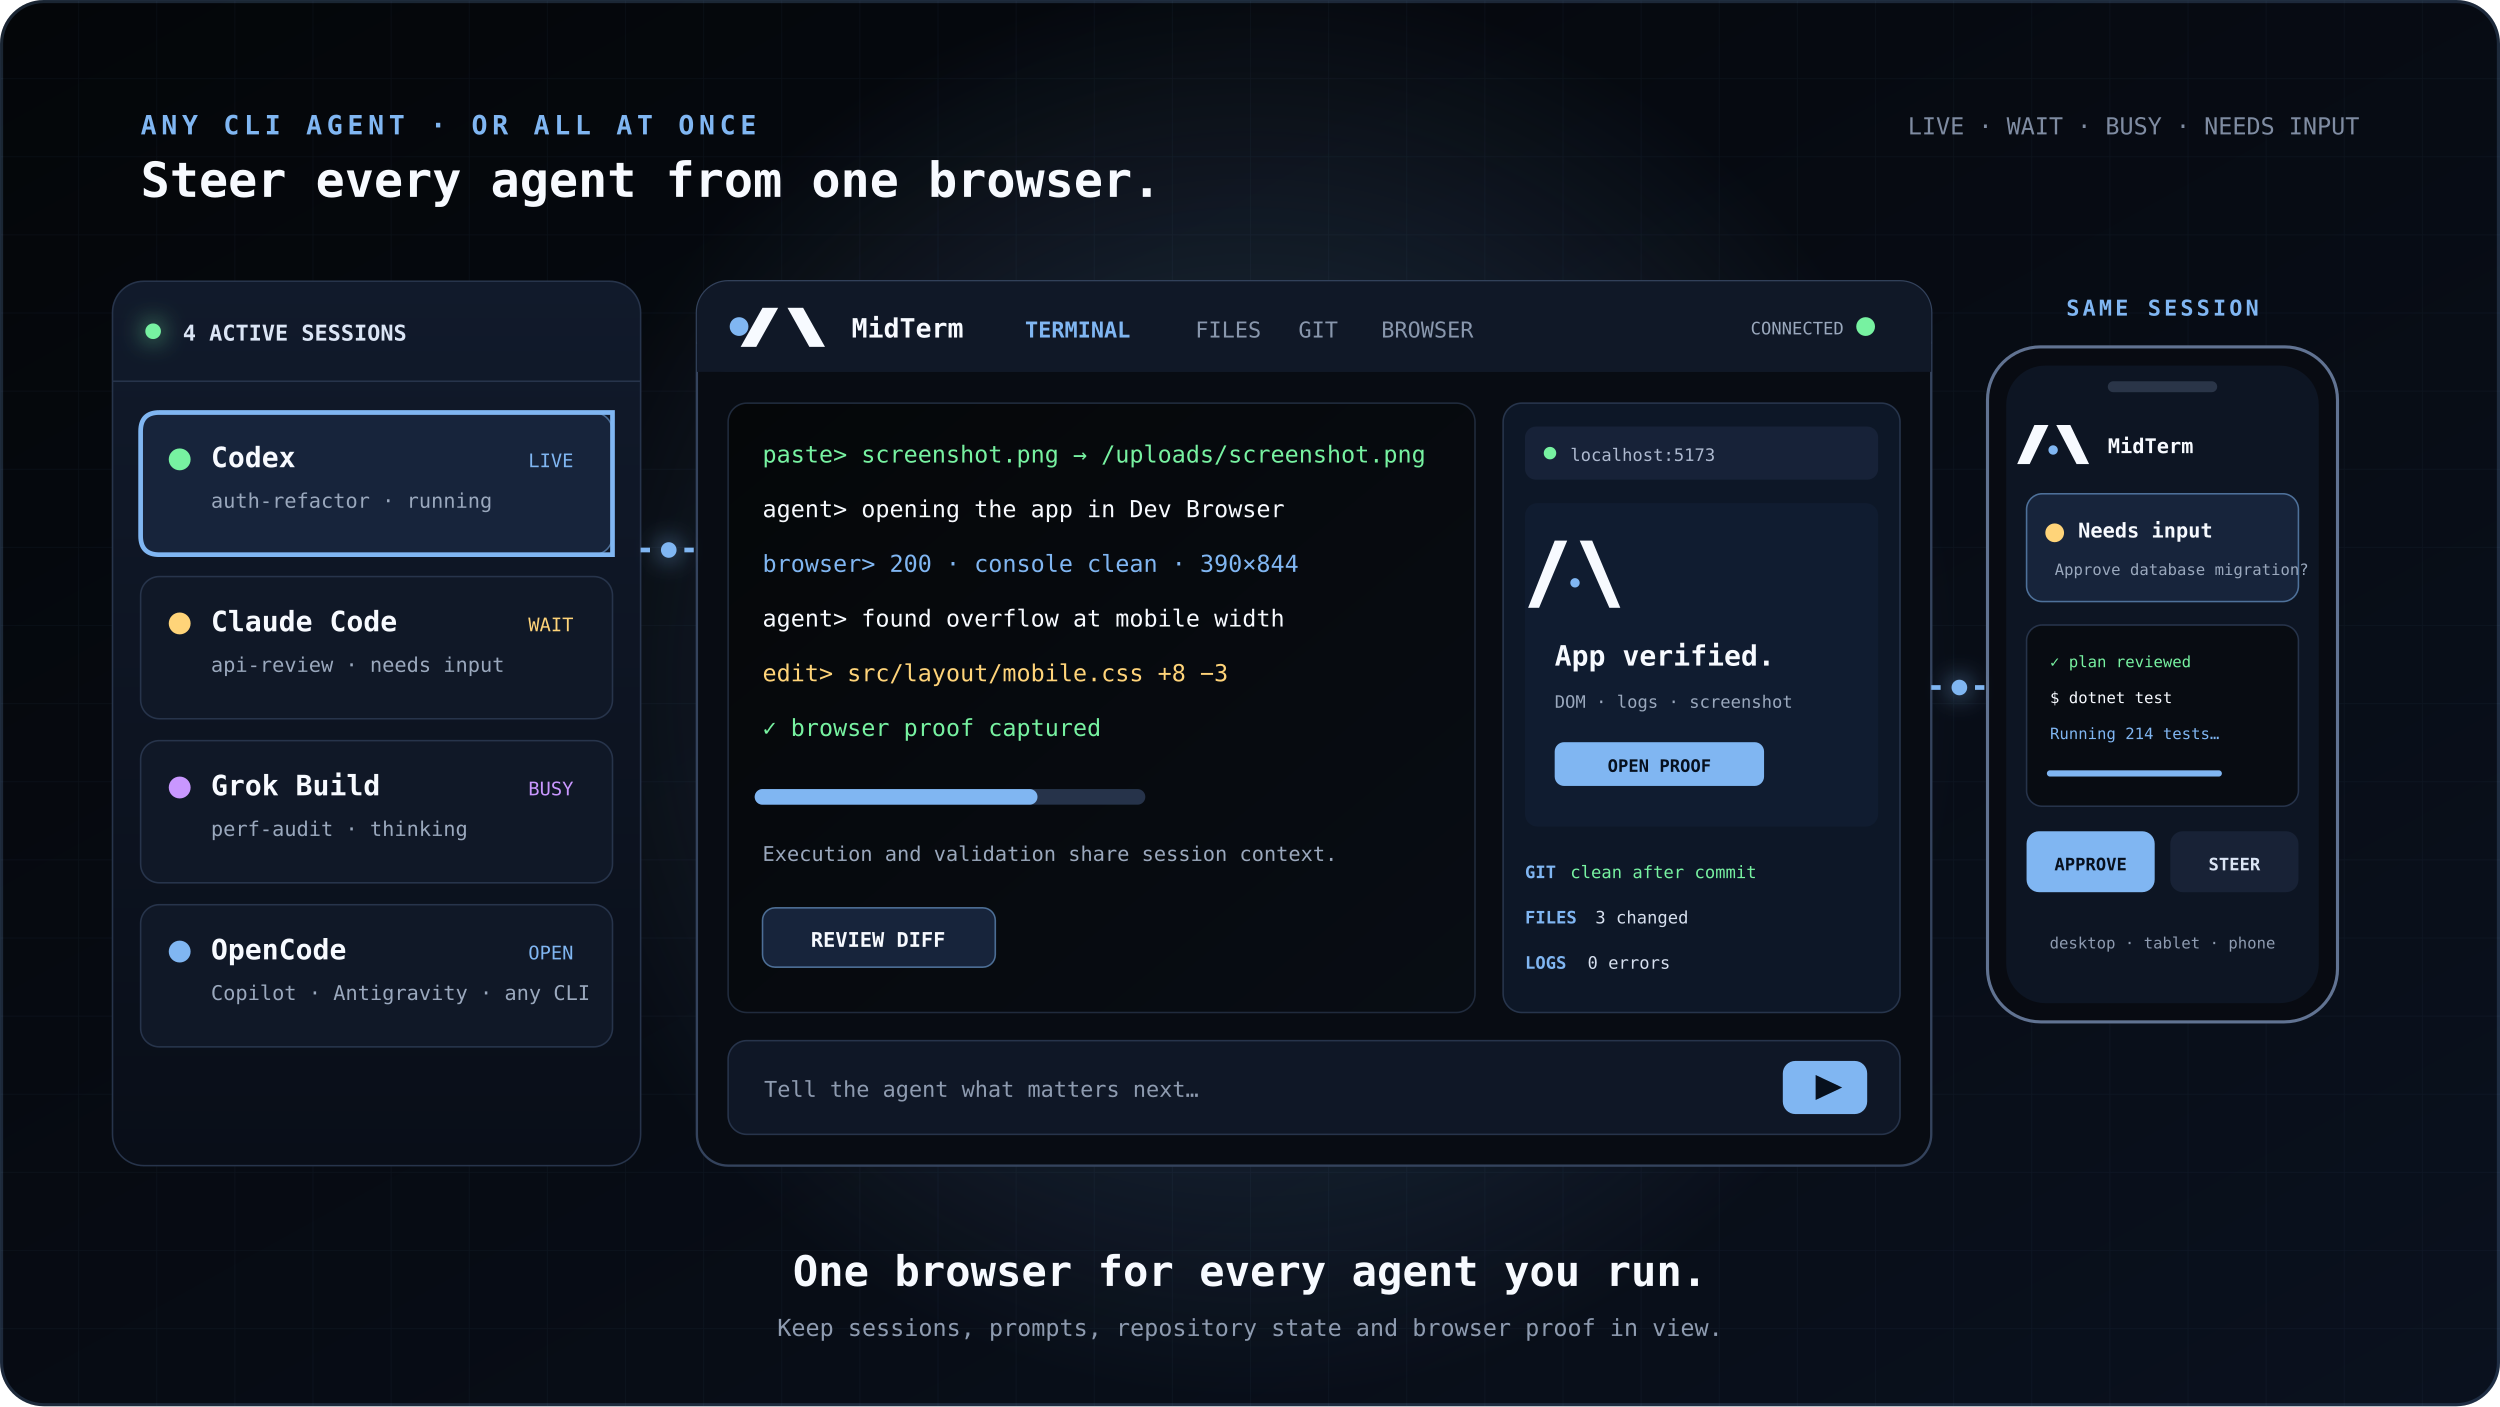
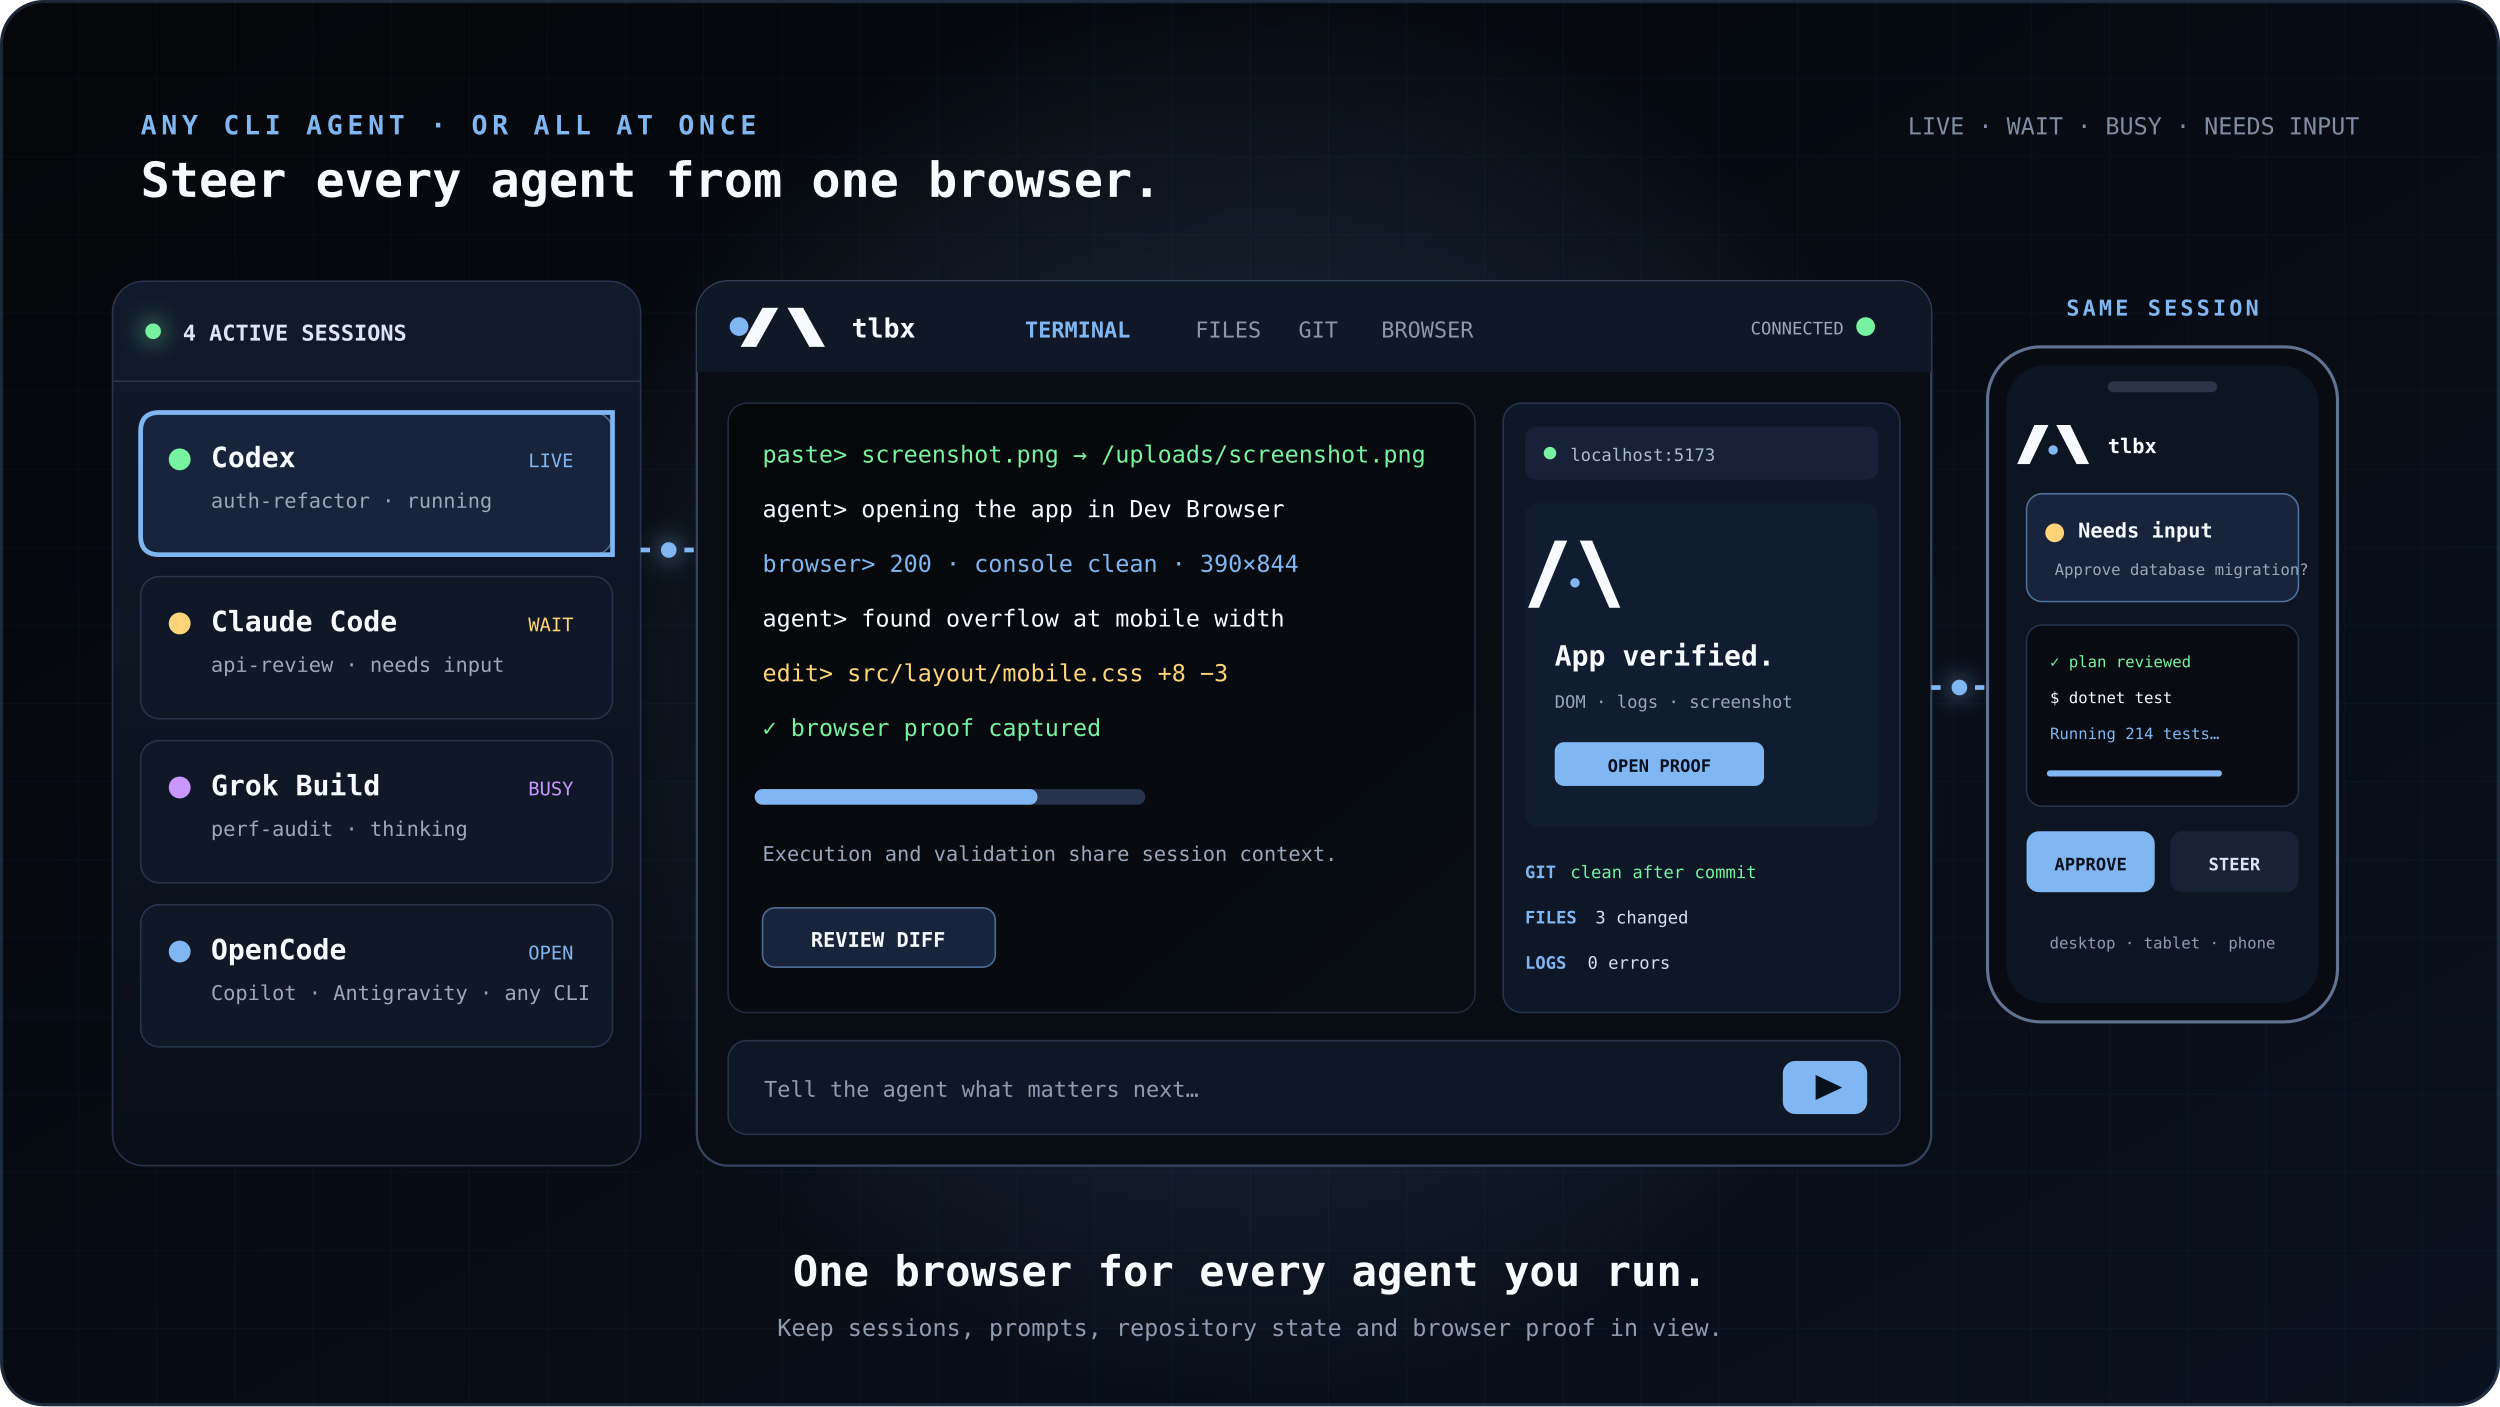
<svg xmlns="http://www.w3.org/2000/svg" width="1600" height="900" viewBox="0 0 1600 900" role="img" aria-labelledby="title desc">
  <defs>
    <linearGradient id="bg" x1="0" y1="0" x2="1" y2="1">
      <stop stop-color="#040609" />
      <stop offset="1" stop-color="#0a111e" />
    </linearGradient>
    <linearGradient id="panel" x1="0" y1="0" x2="0" y2="1">
      <stop stop-color="#111a2b" />
      <stop offset="1" stop-color="#090e18" />
    </linearGradient>
    <linearGradient id="terminal" x1="0" y1="0" x2="1" y2="1">
      <stop stop-color="#050709" />
      <stop offset="1" stop-color="#080d14" />
    </linearGradient>
    <radialGradient id="halo">
      <stop stop-color="#80b6f2" stop-opacity="0.26" />
      <stop offset="1" stop-color="#80b6f2" stop-opacity="0" />
    </radialGradient>
    <filter id="glow" x="-200%" y="-200%" width="500%" height="500%">
      <feGaussianBlur stdDeviation="8" result="b" />
      <feMerge>
        <feMergeNode in="b" />
        <feMergeNode in="SourceGraphic" />
      </feMerge>
    </filter>
    <pattern id="grid" width="50" height="50" patternUnits="userSpaceOnUse">
      <path d="M50 0H0V50" fill="none" stroke="#80b6f2" stroke-opacity="0.045" />
    </pattern>
  </defs>
  <rect width="1600" height="900" rx="28" fill="url(#bg)" />
  <rect width="1600" height="900" rx="28" fill="url(#grid)" />
  <circle cx="800" cy="440" r="460" fill="url(#halo)" />
  <rect x="1" y="1" width="1598" height="898" rx="27" fill="none" stroke="#80b6f2" stroke-opacity="0.18" stroke-width="2" />
  <g font-family="ui-monospace, SFMono-Regular, Menlo, Consolas, monospace">
    <text x="90" y="86" fill="#80b6f2" font-size="17" font-weight="700" letter-spacing="3">ANY CLI AGENT · OR ALL AT ONCE</text>
    <text x="90" y="126" fill="#f7faff" font-size="31" font-weight="700">Steer every agent from one browser.</text>
    <text x="1510" y="86" fill="#7f8ca2" font-size="15" text-anchor="end">LIVE · WAIT · BUSY · NEEDS INPUT</text>
    <g transform="translate(72 180)">
      <rect width="338" height="566" rx="20" fill="url(#panel)" stroke="#27344b" />
      <path d="M338 64H0" stroke="#27344b" />
      <circle cx="26" cy="32" r="5" fill="#77f2a1" filter="url(#glow)" />
      <text x="45" y="38" fill="#dbe5f5" font-size="14" font-weight="700">4 ACTIVE SESSIONS</text>
      <g transform="translate(18 84)">
        <rect width="302" height="91" rx="12" fill="#17243b" stroke="#80b6f2" stroke-opacity="0.52" />
        <path d="M0 12Q0 0 12 0H302V91H12Q0 91 0 79Z" fill="none" stroke="#80b6f2" stroke-width="3" />
        <circle cx="25" cy="30" r="7" fill="#77f2a1" />
        <text x="45" y="35" fill="#f7faff" font-size="18" font-weight="700">Codex</text>
        <text x="45" y="61" fill="#9aa8bd" font-size="13">auth-refactor · running</text>
        <text x="277" y="35" fill="#80b6f2" font-size="12" text-anchor="end">LIVE</text>
      </g>
      <g transform="translate(18 189)">
        <rect width="302" height="91" rx="12" fill="#101827" stroke="#27344b" />
        <circle cx="25" cy="30" r="7" fill="#ffd479" />
        <text x="45" y="35" fill="#f7faff" font-size="18" font-weight="700">Claude Code</text>
        <text x="45" y="61" fill="#9aa8bd" font-size="13">api-review · needs input</text>
        <text x="277" y="35" fill="#ffd479" font-size="12" text-anchor="end">WAIT</text>
      </g>
      <g transform="translate(18 294)">
        <rect width="302" height="91" rx="12" fill="#101827" stroke="#27344b" />
        <circle cx="25" cy="30" r="7" fill="#c997ff" />
        <text x="45" y="35" fill="#f7faff" font-size="18" font-weight="700">Grok Build</text>
        <text x="45" y="61" fill="#9aa8bd" font-size="13">perf-audit · thinking</text>
        <text x="277" y="35" fill="#c997ff" font-size="12" text-anchor="end">BUSY</text>
      </g>
      <g transform="translate(18 399)">
        <rect width="302" height="91" rx="12" fill="#101827" stroke="#27344b" />
        <circle cx="25" cy="30" r="7" fill="#80b6f2" />
        <text x="45" y="35" fill="#f7faff" font-size="18" font-weight="700">OpenCode</text>
        <text x="45" y="61" fill="#9aa8bd" font-size="13">Copilot · Antigravity · any CLI</text>
        <text x="277" y="35" fill="#80b6f2" font-size="12" text-anchor="end">OPEN</text>
      </g>
    </g>
    <g transform="translate(446 180)">
      <rect width="790" height="566" rx="20" fill="#080c13" stroke="#34435d" stroke-width="1.5" />
      <rect width="790" height="58" rx="20" fill="#101827" />
      <rect y="40" width="790" height="18" fill="#101827" />
      <circle cx="27" cy="29" r="6" fill="#80b6f2" />
      <path d="M42 17h10L38 42H28zM58 17h10l14 25H72z" fill="#f7faff" />
-       <text x="99" y="36" fill="#f7faff" font-size="17" font-weight="700">MidTerm</text>
+       <text x="99" y="36" fill="#f7faff" font-size="17" font-weight="700">tlbx</text>
      <text x="210" y="36" fill="#80b6f2" font-size="14" font-weight="700">TERMINAL</text>
      <text x="319" y="36" fill="#8997ad" font-size="14">FILES</text>
      <text x="385" y="36" fill="#8997ad" font-size="14">GIT</text>
      <text x="438" y="36" fill="#8997ad" font-size="14">BROWSER</text>
      <circle cx="748" cy="29" r="6" fill="#77f2a1" />
      <text x="734" y="34" fill="#9aa8bd" font-size="11" text-anchor="end">CONNECTED</text>
      <rect x="20" y="78" width="478" height="390" rx="12" fill="url(#terminal)" stroke="#202b3d" />
      <text x="42" y="116" fill="#77f2a1" font-size="15">paste&gt; screenshot.png → /uploads/screenshot.png</text>
      <text x="42" y="151" fill="#f7faff" font-size="15">agent&gt; opening the app in Dev Browser</text>
      <text x="42" y="186" fill="#80b6f2" font-size="15">browser&gt; 200 · console clean · 390×844</text>
      <text x="42" y="221" fill="#f7faff" font-size="15">agent&gt; found overflow at mobile width</text>
      <text x="42" y="256" fill="#ffd479" font-size="15">edit&gt; src/layout/mobile.css +8 −3</text>
      <text x="42" y="291" fill="#77f2a1" font-size="15">✓ browser proof captured</text>
      <path d="M42 330h240" stroke="#26334a" stroke-width="10" stroke-linecap="round" />
      <path d="M42 330h171" stroke="#80b6f2" stroke-width="10" stroke-linecap="round" />
      <text x="42" y="371" fill="#9aa8bd" font-size="13">Execution and validation share session context.</text>
      <rect x="42" y="401" width="149" height="38" rx="8" fill="#17243b" stroke="#80b6f2" stroke-opacity="0.55" />
      <text x="116" y="426" fill="#f7faff" font-size="13" text-anchor="middle" font-weight="700">REVIEW DIFF</text>
      <rect x="516" y="78" width="254" height="390" rx="12" fill="#0d1727" stroke="#27354c" />
      <rect x="530" y="93" width="226" height="34" rx="7" fill="#172238" />
      <circle cx="546" cy="110" r="4" fill="#77f2a1" />
      <text x="559" y="115" fill="#aebad0" font-size="11">localhost:5173</text>
      <rect x="530" y="142" width="226" height="207" rx="8" fill="#101c30" />
      <path d="M549 166h8l-18 43h-7zM565 166h8l18 43h-7z" fill="#f7faff" />
      <circle cx="562" cy="193" r="3" fill="#80b6f2" />
      <text x="549" y="246" fill="#f7faff" font-size="18" font-weight="700">App verified.</text>
      <text x="549" y="273" fill="#9aa8bd" font-size="11">DOM · logs · screenshot</text>
      <rect x="549" y="295" width="134" height="28" rx="6" fill="#80b6f2" />
      <text x="616" y="314" fill="#06101e" font-size="11" text-anchor="middle" font-weight="700">OPEN PROOF</text>
      <text x="530" y="382" fill="#80b6f2" font-size="11" font-weight="700">GIT</text>
      <text x="559" y="382" fill="#77f2a1" font-size="11">clean after commit</text>
      <text x="530" y="411" fill="#80b6f2" font-size="11" font-weight="700">FILES</text>
      <text x="575" y="411" fill="#d7e0ef" font-size="11">3 changed</text>
      <text x="530" y="440" fill="#80b6f2" font-size="11" font-weight="700">LOGS</text>
      <text x="570" y="440" fill="#d7e0ef" font-size="11">0 errors</text>
      <rect x="20" y="486" width="750" height="60" rx="12" fill="#0f1726" stroke="#27344b" />
      <text x="43" y="522" fill="#8e9bb0" font-size="14">Tell the agent what matters next…</text>
      <rect x="695" y="499" width="54" height="34" rx="8" fill="#80b6f2" />
      <path d="M716 508l17 8-17 8z" fill="#07101d" />
    </g>
    <g transform="translate(1272 222)">
      <text x="112" y="-20" fill="#80b6f2" font-size="14" text-anchor="middle" font-weight="700" letter-spacing="2">SAME SESSION</text>
      <rect width="224" height="432" rx="34" fill="#080b12" stroke="#617392" stroke-width="2" />
      <rect x="12" y="12" width="200" height="408" rx="25" fill="#0d1523" />
      <rect x="77" y="22" width="70" height="7" rx="3.5" fill="#2a3548" />
      <path d="M30 50h9l-12 25h-8zM44 50h9l12 25h-8z" fill="#f7faff" />
      <circle cx="42" cy="66" r="3" fill="#80b6f2" />
-       <text x="77" y="68" fill="#f7faff" font-size="13" font-weight="700">MidTerm</text>
+       <text x="77" y="68" fill="#f7faff" font-size="13" font-weight="700">tlbx</text>
      <rect x="25" y="94" width="174" height="69" rx="10" fill="#17243b" stroke="#80b6f2" stroke-opacity="0.55" />
      <circle cx="43" cy="119" r="6" fill="#ffd479" />
      <text x="58" y="122" fill="#f7faff" font-size="13" font-weight="700">Needs input</text>
      <text x="43" y="146" fill="#9aa8bd" font-size="10">Approve database migration?</text>
      <rect x="25" y="178" width="174" height="116" rx="10" fill="#080c12" stroke="#26334a" />
      <text x="40" y="205" fill="#77f2a1" font-size="10">✓ plan reviewed</text>
      <text x="40" y="228" fill="#f7faff" font-size="10">$ dotnet test</text>
      <text x="40" y="251" fill="#80b6f2" font-size="10">Running 214 tests…</text>
      <path d="M40 273h108" stroke="#80b6f2" stroke-width="4" stroke-linecap="round" />
      <rect x="25" y="310" width="82" height="39" rx="8" fill="#80b6f2" />
      <text x="66" y="335" fill="#07101d" font-size="11" font-weight="700" text-anchor="middle">APPROVE</text>
      <rect x="117" y="310" width="82" height="39" rx="8" fill="#182236" />
      <text x="158" y="335" fill="#dbe5f5" font-size="11" font-weight="700" text-anchor="middle">STEER</text>
      <text x="112" y="385" fill="#8e9bb0" font-size="10" text-anchor="middle">desktop · tablet · phone</text>
    </g>
    <path d="M410 352H446" stroke="#80b6f2" stroke-width="3" stroke-dasharray="6 8" />
    <path d="M1236 440h36" stroke="#80b6f2" stroke-width="3" stroke-dasharray="6 8" />
    <circle cx="428" cy="352" r="5" fill="#80b6f2" filter="url(#glow)" />
    <circle cx="1254" cy="440" r="5" fill="#80b6f2" filter="url(#glow)" />
    <text x="800" y="823" fill="#f7faff" font-size="27" text-anchor="middle" font-weight="700">One browser for every agent you run.</text>
    <text x="800" y="855" fill="#8e9bb0" font-size="15" text-anchor="middle">Keep sessions, prompts, repository state and browser proof in view.</text>
  </g>
</svg>
